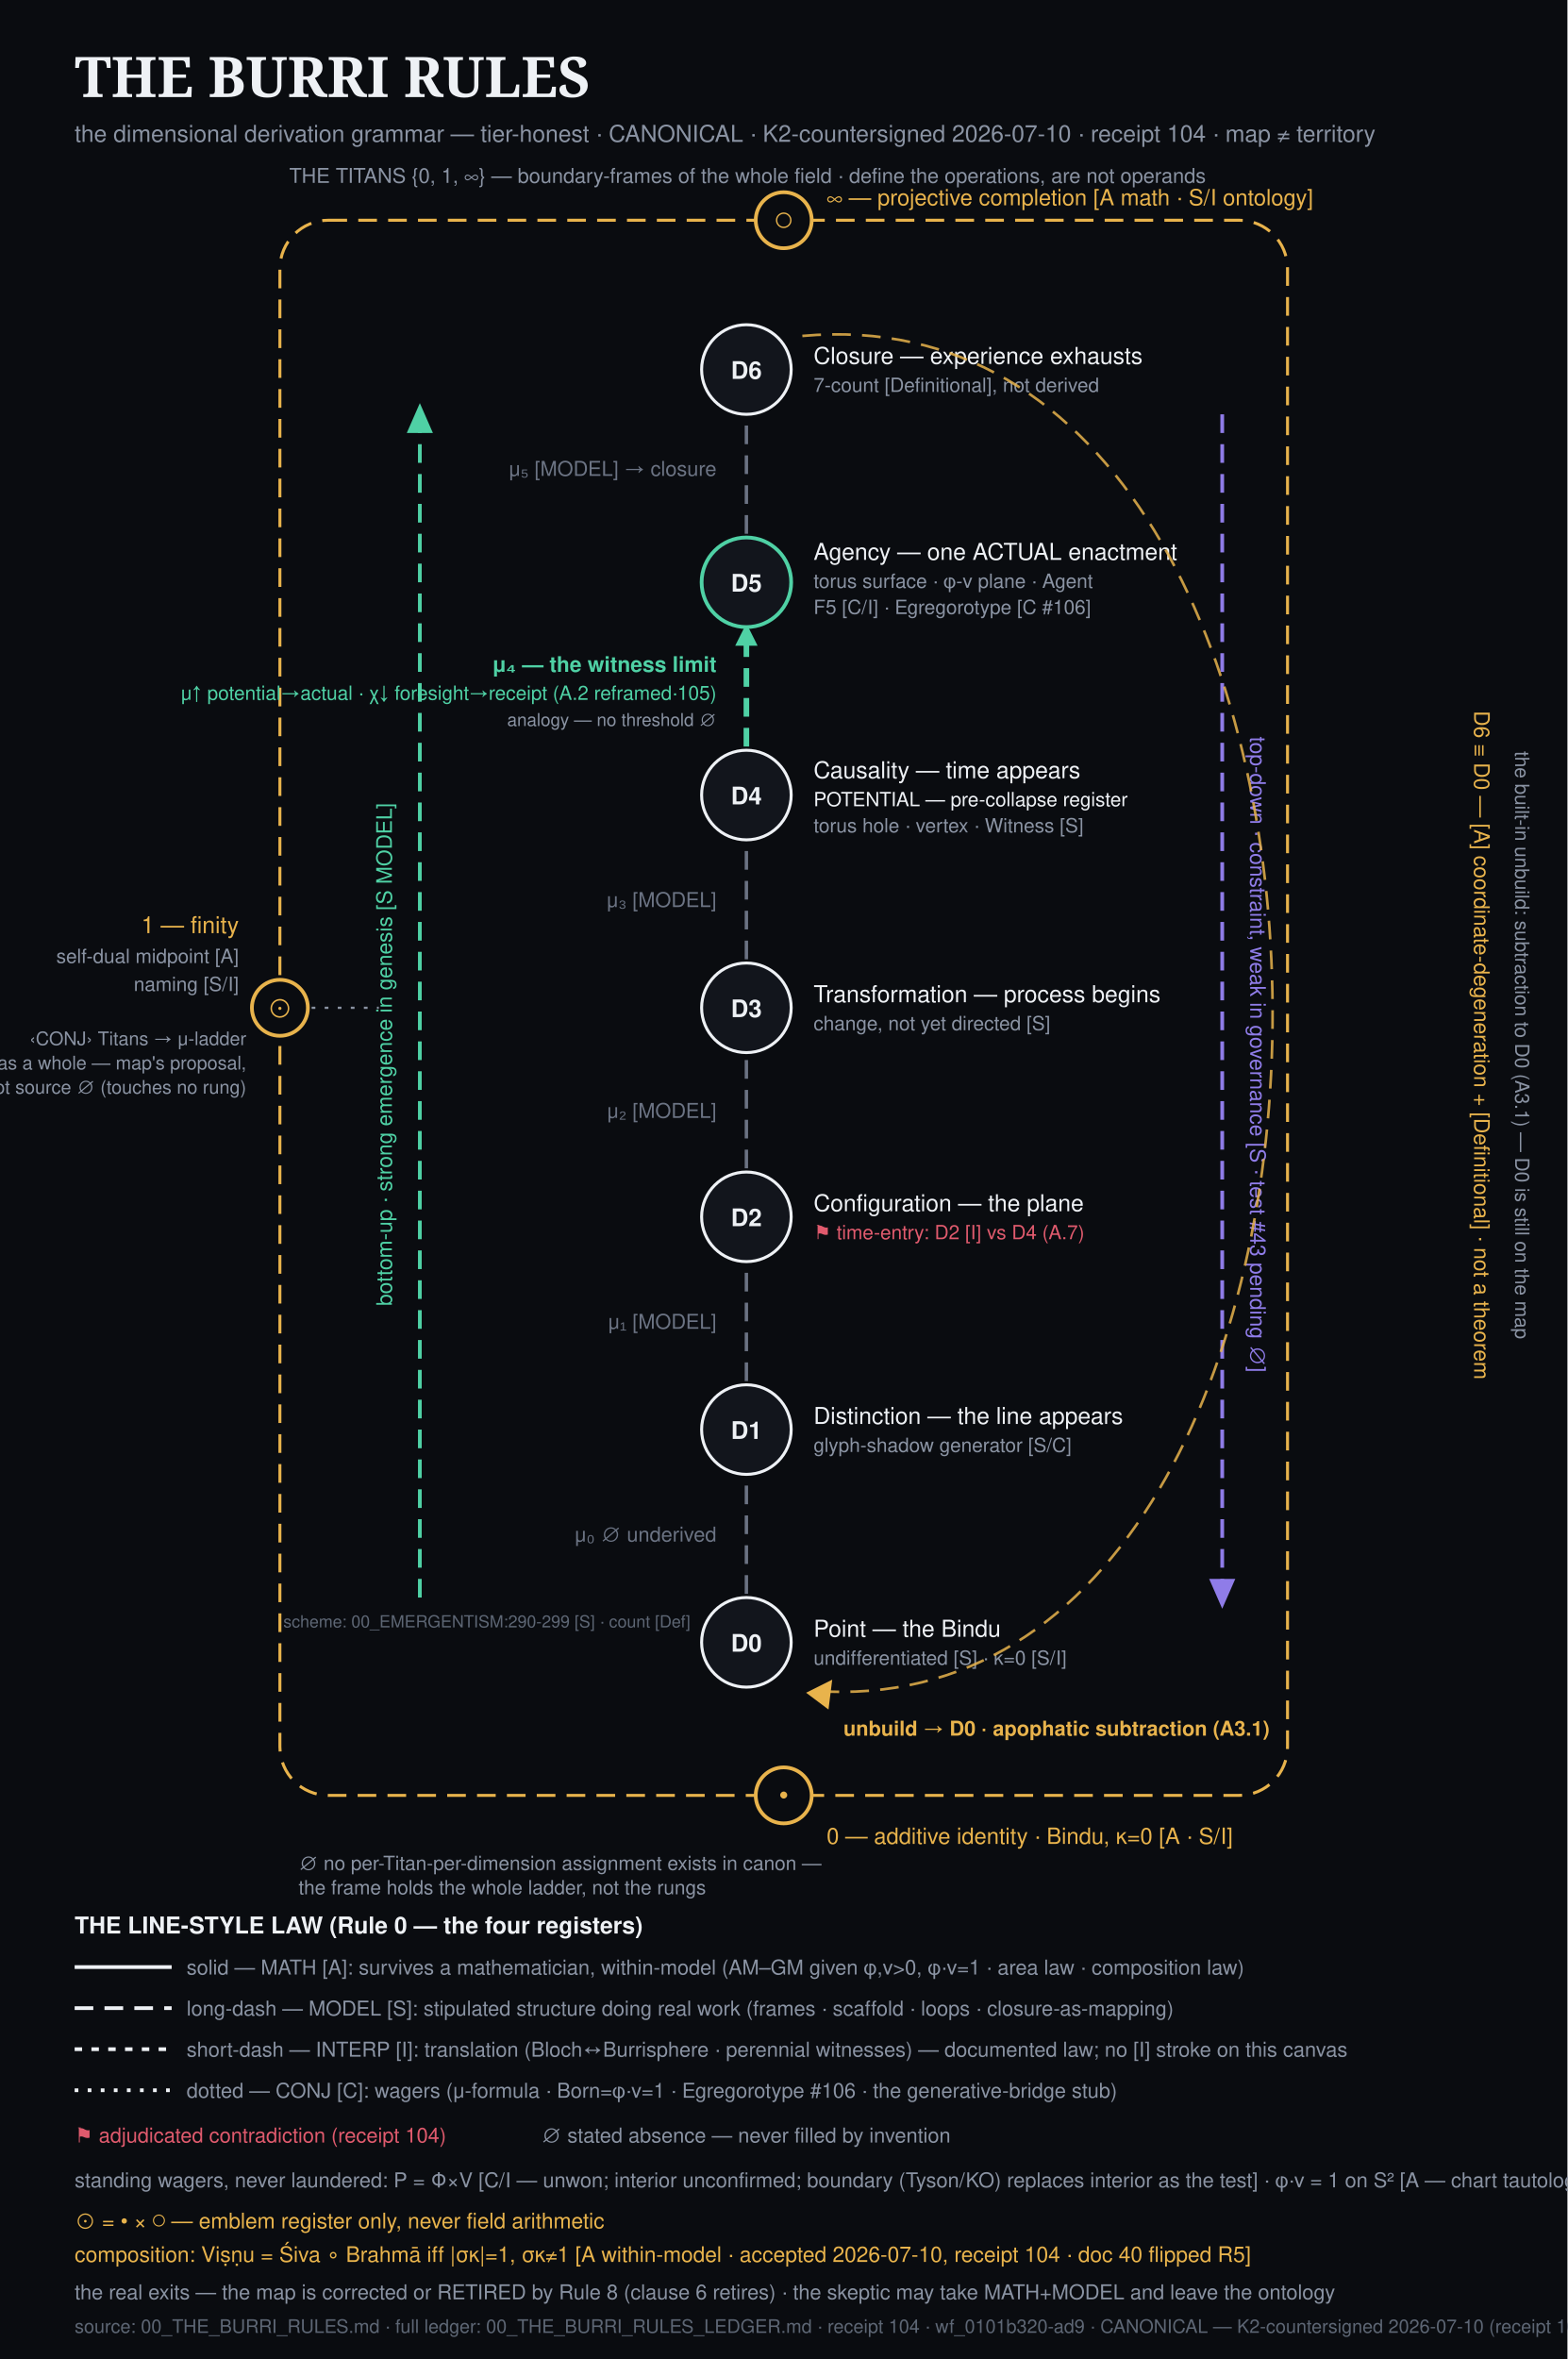
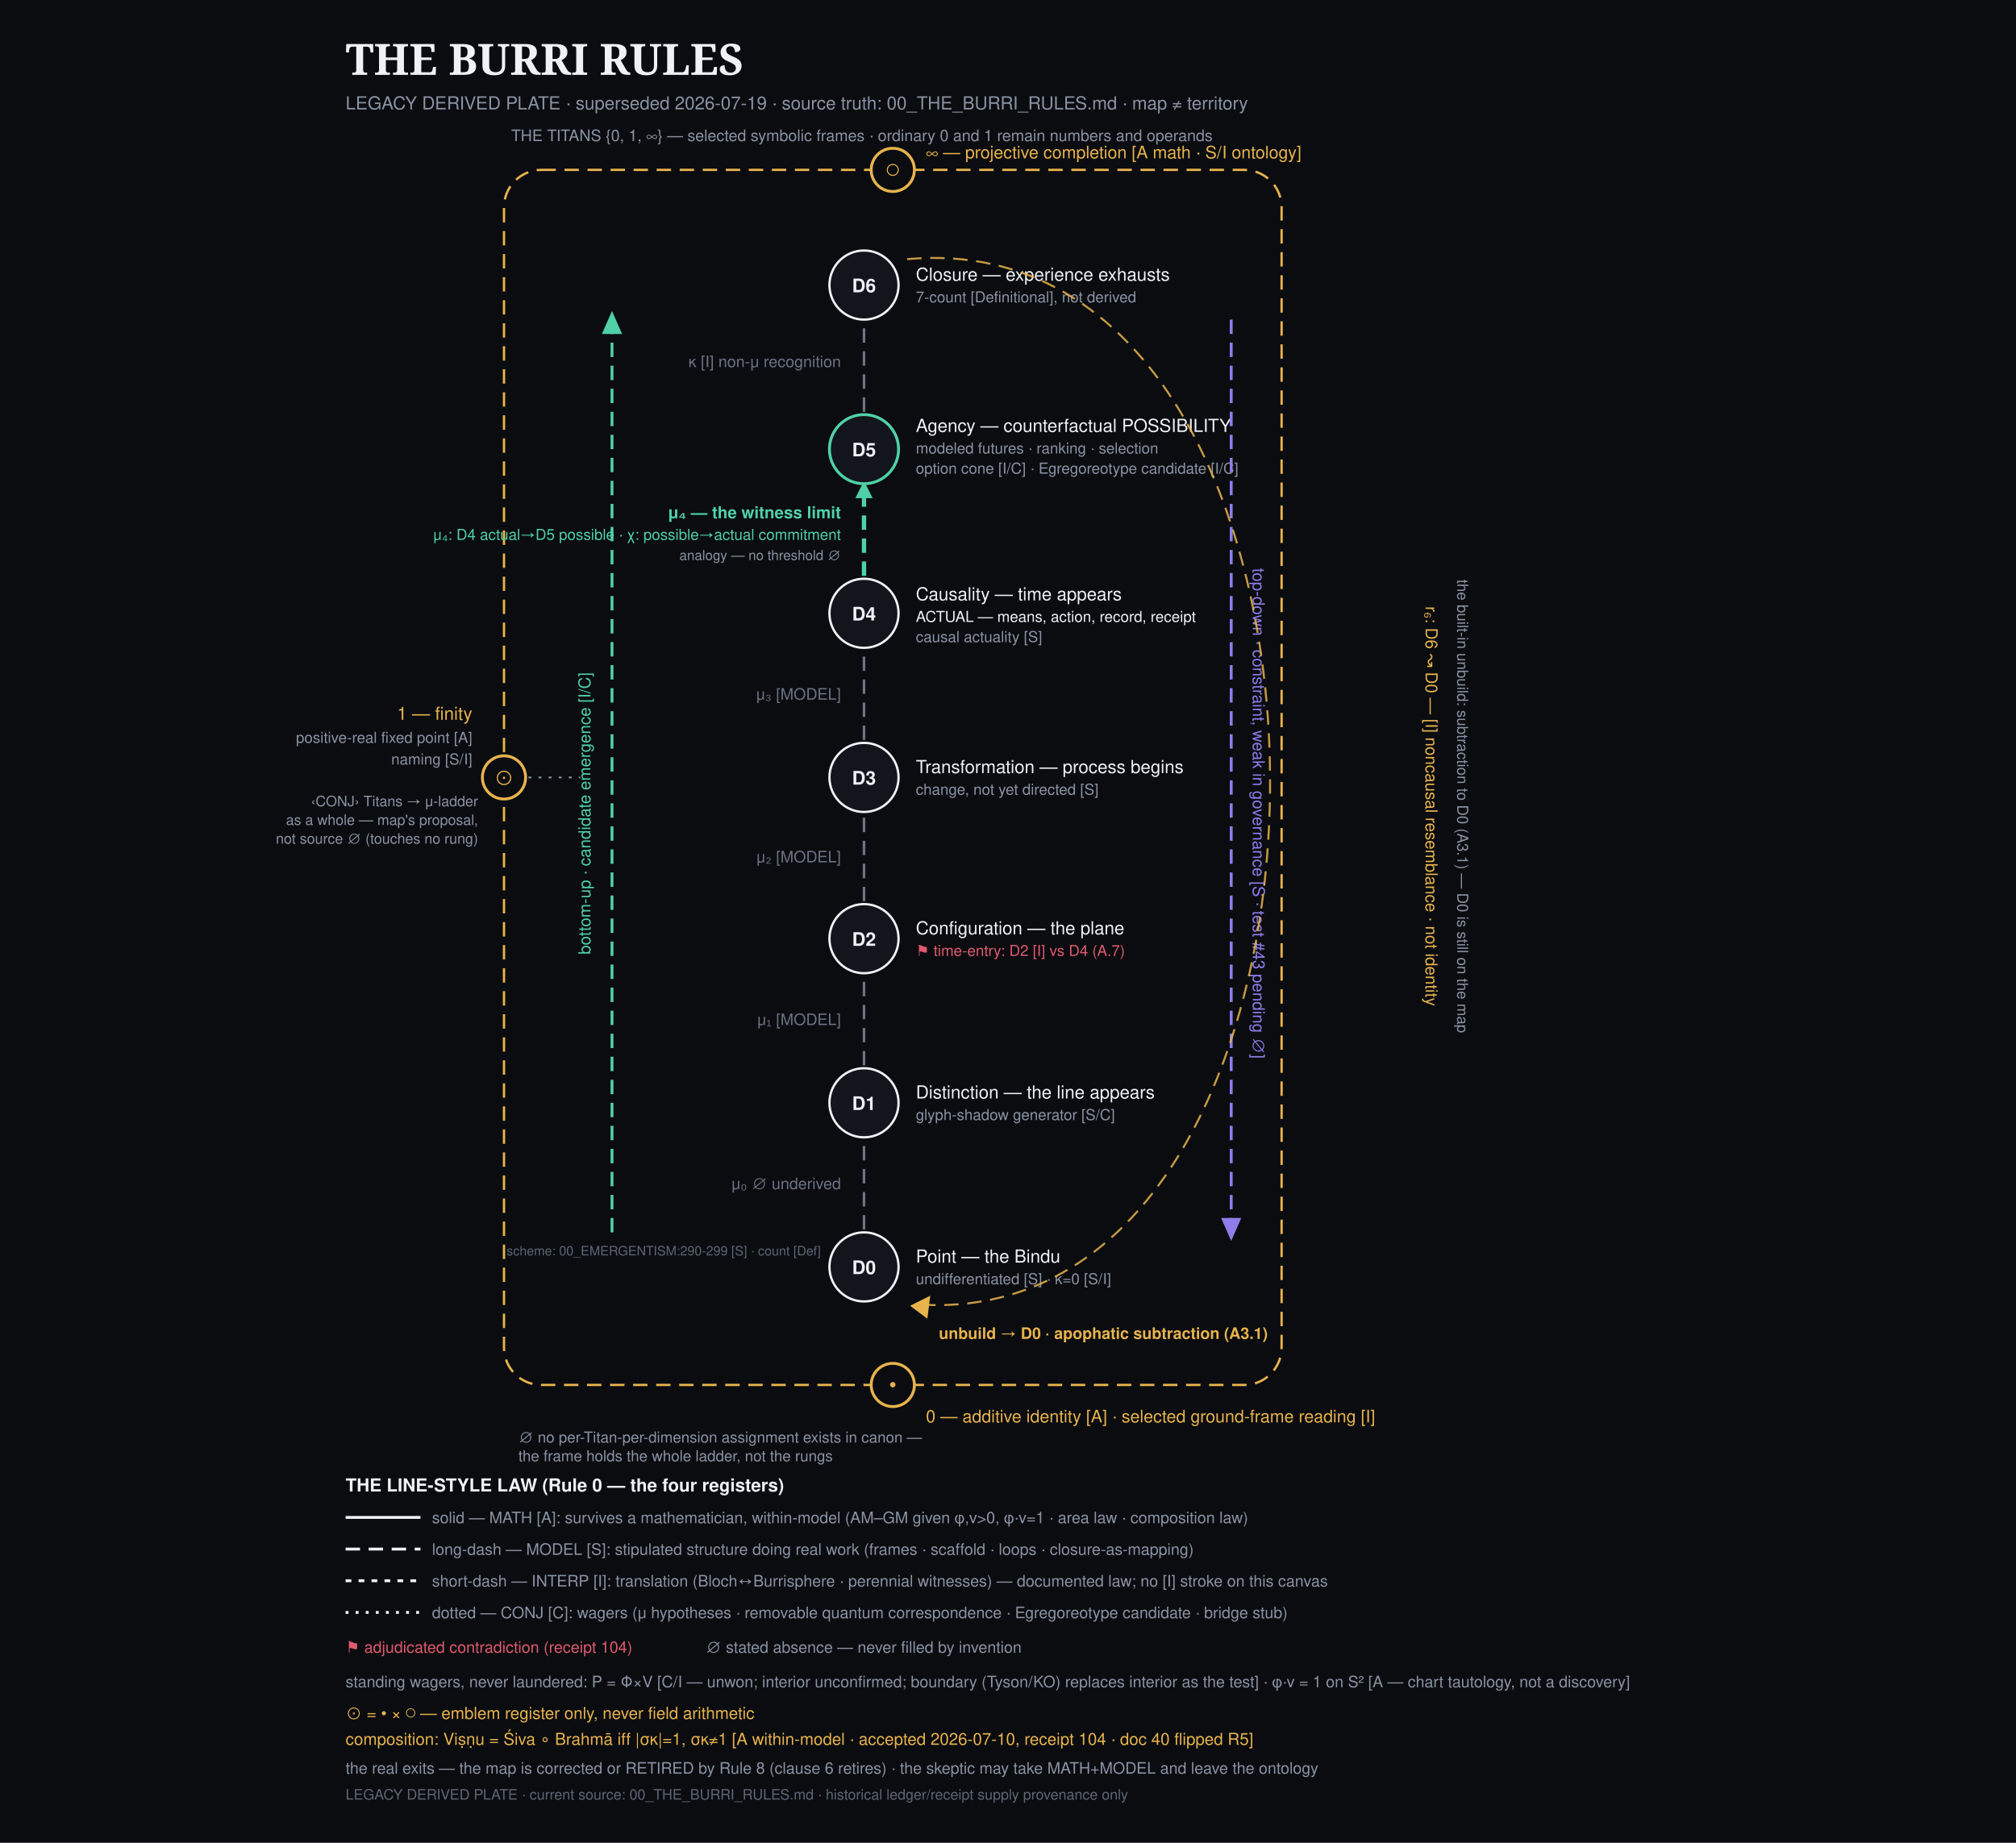
- <svg xmlns="http://www.w3.org/2000/svg" viewBox="0 0 840 1264" font-family="Helvetica, Arial, sans-serif">
-   <rect width="840" height="1264" fill="#0a0c10" />
-   <text x="40" y="52" fill="#eef1f5" font-size="30" font-weight="bold" font-family="Georgia, serif">THE BURRI RULES</text>
-   <text x="40" y="76" fill="#8a93a3" font-size="12.5">the dimensional derivation grammar — tier-honest · CANONICAL · K2-countersigned 2026-07-10 · receipt 104 · map ≠ territory</text>
-   <text x="155" y="98" fill="#8a93a3" font-size="11">THE TITANS {0, 1, ∞} — boundary-frames of the whole field · define the operations, are not operands</text>
-   <rect x="150" y="118" width="540" height="844" rx="26" fill="none" stroke="#e8b34c" stroke-width="1.6" stroke-dasharray="10 6" />
-   <circle cx="420" cy="118" r="15" fill="#0a0c10" stroke="#e8b34c" stroke-width="2" />
-   <text x="420" y="123.5" fill="#e8b34c" font-size="15" text-anchor="middle">○</text>
-   <text x="443" y="110" fill="#e8b34c" font-size="12">∞ — projective completion [A math · S/I ontology]</text>
-   <circle cx="420" cy="962" r="15" fill="#0a0c10" stroke="#e8b34c" stroke-width="2" />
-   <text x="420" y="967" fill="#e8b34c" font-size="15" text-anchor="middle">•</text>
-   <text x="443" y="988" fill="#e8b34c" font-size="12">0 — additive identity · Bindu, κ=0 [A · S/I]</text>
-   <circle cx="150" cy="540" r="15" fill="#0a0c10" stroke="#e8b34c" stroke-width="2" />
-   <text x="150" y="545" fill="#e8b34c" font-size="14" text-anchor="middle">⊙</text>
-   <text x="128" y="500" fill="#e8b34c" font-size="12.5" text-anchor="end">1 — finity</text>
-   <text x="128" y="516" fill="#8a93a3" font-size="10.5" text-anchor="end">self-dual midpoint [A]</text>
-   <text x="128" y="531" fill="#8a93a3" font-size="10.5" text-anchor="end">naming [S/I]</text>
-   <text x="160" y="1002" fill="#8a93a3" font-size="10.5">∅ no per-Titan-per-dimension assignment exists in canon —</text>
-   <text x="160" y="1015" fill="#8a93a3" font-size="10.5">the frame holds the whole ladder, not the rungs</text>
-   <line x1="167" y1="540" x2="203" y2="540" stroke="#8a93a3" stroke-width="1.2" stroke-dasharray="2 5" />
-   <text x="132" y="560" fill="#8a93a3" font-size="10" text-anchor="end">‹CONJ› Titans → μ-ladder</text>
-   <text x="132" y="573" fill="#8a93a3" font-size="10" text-anchor="end">as a whole — map's proposal,</text>
-   <text x="132" y="586" fill="#8a93a3" font-size="10" text-anchor="end">not source ∅ (touches no rung)</text>
-   <g stroke="#6b7383" stroke-width="1.8" stroke-dasharray="10 6" fill="none">
-     <path d="M400 854 L400 792" />
-     <path d="M400 740 L400 678" />
-     <path d="M400 626 L400 566" />
-     <path d="M400 514 L400 452" />
-     <path d="M400 286 L400 224" />
-   </g>
-   <path d="M400 400 L400 340" stroke="#4fd1a5" stroke-width="3" stroke-dasharray="10 6" fill="none" />
-   <path d="M394 346 L400 334 L406 346 Z" fill="#4fd1a5" />
-   <g fill="#6b7383" font-size="11" text-anchor="end">
-     <text x="384" y="826">μ₀ ∅ underived</text>
-     <text x="384" y="712">μ₁ [MODEL]</text>
-     <text x="384" y="599">μ₂ [MODEL]</text>
-     <text x="384" y="486">μ₃ [MODEL]</text>
-     <text x="384" y="255">μ₅ [MODEL] → closure</text>
-   </g>
-   <text x="384" y="360" fill="#4fd1a5" font-size="11.5" text-anchor="end" font-weight="bold">μ₄ — the witness limit</text>
-   <text x="384" y="375" fill="#4fd1a5" font-size="10.5" text-anchor="end">μ↑ potential→actual · χ↓ foresight→receipt (A.2 reframed·105)</text>
-   <text x="384" y="389" fill="#8a93a3" font-size="9.5" text-anchor="end">analogy — no threshold ∅</text>
-   <text x="370" y="872" fill="#5d6674" font-size="9" text-anchor="end">scheme: 00_EMERGENTISM:290-299 [S] · count [Def]</text>
-   <g>
-     <circle cx="400" cy="880" r="24" fill="#12151c" stroke="#eef1f5" stroke-width="1.6" />
-     <text x="400" y="885" fill="#eef1f5" font-size="13" text-anchor="middle" font-weight="bold">D0</text>
-     <text x="436" y="877" fill="#eef1f5" font-size="12.5">Point — the Bindu</text>
-     <text x="436" y="892" fill="#8a93a3" font-size="10.5">undifferentiated [S] · κ=0 [S/I]</text>
-     <circle cx="400" cy="766" r="24" fill="#12151c" stroke="#eef1f5" stroke-width="1.6" />
-     <text x="400" y="771" fill="#eef1f5" font-size="13" text-anchor="middle" font-weight="bold">D1</text>
-     <text x="436" y="763" fill="#eef1f5" font-size="12.5">Distinction — the line appears</text>
-     <text x="436" y="778" fill="#8a93a3" font-size="10.5">glyph-shadow generator [S/C]</text>
-     <circle cx="400" cy="652" r="24" fill="#12151c" stroke="#eef1f5" stroke-width="1.6" />
-     <text x="400" y="657" fill="#eef1f5" font-size="13" text-anchor="middle" font-weight="bold">D2</text>
-     <text x="436" y="649" fill="#eef1f5" font-size="12.5">Configuration — the plane</text>
-     <text x="436" y="664" fill="#e05a6d" font-size="10.5">⚑ time-entry: D2 [I] vs D4 (A.7)</text>
-     <circle cx="400" cy="540" r="24" fill="#12151c" stroke="#eef1f5" stroke-width="1.6" />
-     <text x="400" y="545" fill="#eef1f5" font-size="13" text-anchor="middle" font-weight="bold">D3</text>
-     <text x="436" y="537" fill="#eef1f5" font-size="12.5">Transformation — process begins</text>
-     <text x="436" y="552" fill="#8a93a3" font-size="10.5">change, not yet directed [S]</text>
-     <circle cx="400" cy="426" r="24" fill="#12151c" stroke="#eef1f5" stroke-width="1.6" />
-     <text x="400" y="431" fill="#eef1f5" font-size="13" text-anchor="middle" font-weight="bold">D4</text>
-     <text x="436" y="417" fill="#eef1f5" font-size="12.5">Causality — time appears</text>
-     <text x="436" y="432" fill="#eef1f5" font-size="10.5">POTENTIAL — pre-collapse register</text>
-     <text x="436" y="446" fill="#8a93a3" font-size="10.5">torus hole · vertex · Witness [S]</text>
-     <circle cx="400" cy="312" r="24" fill="#12151c" stroke="#4fd1a5" stroke-width="2" />
-     <text x="400" y="317" fill="#eef1f5" font-size="13" text-anchor="middle" font-weight="bold">D5</text>
-     <text x="436" y="300" fill="#eef1f5" font-size="12.5">Agency — one ACTUAL enactment</text>
-     <text x="436" y="315" fill="#8a93a3" font-size="10.5">torus surface · φ-ν plane · Agent</text>
-     <text x="436" y="329" fill="#8a93a3" font-size="10.5">F5 [C/I] · Egregorotype [C #106]</text>
-     <circle cx="400" cy="198" r="24" fill="#12151c" stroke="#eef1f5" stroke-width="1.6" />
-     <text x="400" y="203" fill="#eef1f5" font-size="13" text-anchor="middle" font-weight="bold">D6</text>
-     <text x="436" y="195" fill="#eef1f5" font-size="12.5">Closure — experience exhausts</text>
-     <text x="436" y="210" fill="#8a93a3" font-size="10.5">7-count [Definitional], not derived</text>
-   </g>
-   <path d="M225 856 L225 222" stroke="#4fd1a5" stroke-width="2" stroke-dasharray="10 6" fill="none" />
-   <path d="M218 232 L225 216 L232 232 Z" fill="#4fd1a5" />
-   <text x="210" y="565" fill="#4fd1a5" font-size="11.5" transform="rotate(-90 210 565)" text-anchor="middle">bottom-up · strong emergence in genesis  [S MODEL]</text>
-   <path d="M655 222 L655 856" stroke="#8f7ce8" stroke-width="2" stroke-dasharray="10 6" fill="none" />
-   <path d="M648 846 L655 862 L662 846 Z" fill="#8f7ce8" />
-   <text x="670" y="565" fill="#8f7ce8" font-size="11.5" transform="rotate(90 670 565)" text-anchor="middle">top-down · constraint, weak in governance  [S · test #43 pending ∅]</text>
-   <path d="M430 180 C 765 150, 765 930, 436 906" stroke="#e8b34c" stroke-width="1.4" fill="none" stroke-dasharray="10 6" opacity="0.85" />
-   <path d="M446 900 L432 907 L444 916 Z" fill="#e8b34c" />
-   <text x="452" y="930" fill="#e8b34c" font-size="11" font-weight="bold">unbuild → D0 · apophatic subtraction (A3.1)</text>
-   <text x="790" y="560" fill="#e8b34c" font-size="11.5" transform="rotate(90 790 560)" text-anchor="middle">D6 ≡ D0 — [A] coordinate-degeneration + [Definitional] · not a theorem</text>
-   <text x="812" y="560" fill="#8a93a3" font-size="10.5" transform="rotate(90 812 560)" text-anchor="middle">the built-in unbuild: subtraction to D0 (A3.1) — D0 is still on the map</text>
-   <g transform="translate(40,1036)">
-     <text x="0" y="0" fill="#eef1f5" font-size="12.5" font-weight="bold">THE LINE-STYLE LAW (Rule 0 — the four registers)</text>
-     <line x1="0" y1="18" x2="52" y2="18" stroke="#eef1f5" stroke-width="2" />
-     <text x="60" y="22" fill="#8a93a3" font-size="11">solid — MATH [A]: survives a mathematician, within-model (AM–GM given φ,ν&gt;0, φ·ν=1 · area law · composition law)</text>
-     <line x1="0" y1="40" x2="52" y2="40" stroke="#eef1f5" stroke-width="2" stroke-dasharray="10 6" />
-     <text x="60" y="44" fill="#8a93a3" font-size="11">long-dash — MODEL [S]: stipulated structure doing real work (frames · scaffold · loops · closure-as-mapping)</text>
-     <line x1="0" y1="62" x2="52" y2="62" stroke="#eef1f5" stroke-width="2" stroke-dasharray="4 5" />
-     <text x="60" y="66" fill="#8a93a3" font-size="11">short-dash — INTERP [I]: translation (Bloch↔Burrisphere · perennial witnesses) — documented law; no [I] stroke on this canvas</text>
-     <line x1="0" y1="84" x2="52" y2="84" stroke="#eef1f5" stroke-width="2" stroke-dasharray="2 5" />
-     <text x="60" y="88" fill="#8a93a3" font-size="11">dotted — CONJ [C]: wagers (μ-formula · Born=φ·ν=1 · Egregorotype #106 · the generative-bridge stub)</text>
-     <text x="0" y="112" fill="#e05a6d" font-size="11">⚑ adjudicated contradiction (receipt 104)</text>
-     <text x="250" y="112" fill="#8a93a3" font-size="11">∅ stated absence — never filled by invention</text>
-     <text x="0" y="136" fill="#8a93a3" font-size="11">standing wagers, never laundered:  P = Φ×V  [C/I — unwon; interior unconfirmed; boundary (Tyson/KO) replaces interior as the test]   ·   φ·ν = 1 on S²  [A — chart tautology, not a discovery]</text>
-     <text x="0" y="158" fill="#e8b34c" font-size="11.5">⊙ = • × ○ — emblem register only, never field arithmetic</text>
-     <text x="0" y="176" fill="#e8b34c" font-size="11.5">composition: Viṣṇu = Śiva ∘ Brahmā  iff |σκ|=1, σκ≠1  [A within-model · accepted 2026-07-10, receipt 104 · doc 40 flipped R5]</text>
-     <text x="0" y="196" fill="#8a93a3" font-size="11">the real exits — the map is corrected or RETIRED by Rule 8 (clause 6 retires) · the skeptic may take MATH+MODEL and leave the ontology</text>
-     <text x="0" y="214" fill="#5d6674" font-size="10">source: 00_THE_BURRI_RULES.md · full ledger: 00_THE_BURRI_RULES_LEDGER.md · receipt 104 · wf_0101b320-ad9 · CANONICAL — K2-countersigned 2026-07-10 (receipt 104)</text>
+ <svg xmlns="http://www.w3.org/2000/svg" viewBox="0 0 1400 1280" font-family="Helvetica, Arial, sans-serif">
+   <rect width="1400" height="1280" fill="#0a0c10" />
+   <g transform="translate(200,0)">
+     <text x="40" y="52" fill="#eef1f5" font-size="30" font-weight="bold" font-family="Georgia, serif">THE BURRI RULES</text>
+     <text x="40" y="76" fill="#8a93a3" font-size="12.5">LEGACY DERIVED PLATE · superseded 2026-07-19 · source truth: 00_THE_BURRI_RULES.md · map ≠ territory</text>
+     <text x="155" y="98" fill="#8a93a3" font-size="11">THE TITANS {0, 1, ∞} — selected symbolic frames · ordinary 0 and 1 remain numbers and operands</text>
+     <rect x="150" y="118" width="540" height="844" rx="26" fill="none" stroke="#e8b34c" stroke-width="1.6" stroke-dasharray="10 6" />
+     <circle cx="420" cy="118" r="15" fill="#0a0c10" stroke="#e8b34c" stroke-width="2" />
+     <text x="420" y="123.5" fill="#e8b34c" font-size="15" text-anchor="middle">○</text>
+     <text x="443" y="110" fill="#e8b34c" font-size="12">∞ — projective completion [A math · S/I ontology]</text>
+     <circle cx="420" cy="962" r="15" fill="#0a0c10" stroke="#e8b34c" stroke-width="2" />
+     <text x="420" y="967" fill="#e8b34c" font-size="15" text-anchor="middle">•</text>
+     <text x="443" y="988" fill="#e8b34c" font-size="12">0 — additive identity [A] · selected ground-frame reading [I]</text>
+     <circle cx="150" cy="540" r="15" fill="#0a0c10" stroke="#e8b34c" stroke-width="2" />
+     <text x="150" y="545" fill="#e8b34c" font-size="14" text-anchor="middle">⊙</text>
+     <text x="128" y="500" fill="#e8b34c" font-size="12.5" text-anchor="end">1 — finity</text>
+     <text x="128" y="516" fill="#8a93a3" font-size="10.5" text-anchor="end">positive-real fixed point [A]</text>
+     <text x="128" y="531" fill="#8a93a3" font-size="10.5" text-anchor="end">naming [S/I]</text>
+     <text x="160" y="1002" fill="#8a93a3" font-size="10.5">∅ no per-Titan-per-dimension assignment exists in canon —</text>
+     <text x="160" y="1015" fill="#8a93a3" font-size="10.5">the frame holds the whole ladder, not the rungs</text>
+     <line x1="167" y1="540" x2="203" y2="540" stroke="#8a93a3" stroke-width="1.2" stroke-dasharray="2 5" />
+     <text x="132" y="560" fill="#8a93a3" font-size="10" text-anchor="end">‹CONJ› Titans → μ-ladder</text>
+     <text x="132" y="573" fill="#8a93a3" font-size="10" text-anchor="end">as a whole — map's proposal,</text>
+     <text x="132" y="586" fill="#8a93a3" font-size="10" text-anchor="end">not source ∅ (touches no rung)</text>
+     <g stroke="#6b7383" stroke-width="1.8" stroke-dasharray="10 6" fill="none">
+       <path d="M400 854 L400 792" />
+       <path d="M400 740 L400 678" />
+       <path d="M400 626 L400 566" />
+       <path d="M400 514 L400 452" />
+       <path d="M400 286 L400 224" />
+     </g>
+     <path d="M400 400 L400 340" stroke="#4fd1a5" stroke-width="3" stroke-dasharray="10 6" fill="none" />
+     <path d="M394 346 L400 334 L406 346 Z" fill="#4fd1a5" />
+     <g fill="#6b7383" font-size="11" text-anchor="end">
+       <text x="384" y="826">μ₀ ∅ underived</text>
+       <text x="384" y="712">μ₁ [MODEL]</text>
+       <text x="384" y="599">μ₂ [MODEL]</text>
+       <text x="384" y="486">μ₃ [MODEL]</text>
+       <text x="384" y="255">κ [I] non-μ recognition</text>
+     </g>
+     <text x="384" y="360" fill="#4fd1a5" font-size="11.5" text-anchor="end" font-weight="bold">μ₄ — the witness limit</text>
+     <text x="384" y="375" fill="#4fd1a5" font-size="10.5" text-anchor="end">μ₄: D4 actual→D5 possible · χ: possible→actual commitment</text>
+     <text x="384" y="389" fill="#8a93a3" font-size="9.5" text-anchor="end">analogy — no threshold ∅</text>
+     <text x="370" y="872" fill="#5d6674" font-size="9" text-anchor="end">scheme: 00_EMERGENTISM:290-299 [S] · count [Def]</text>
+     <g>
+       <circle cx="400" cy="880" r="24" fill="#12151c" stroke="#eef1f5" stroke-width="1.6" />
+       <text x="400" y="885" fill="#eef1f5" font-size="13" text-anchor="middle" font-weight="bold">D0</text>
+       <text x="436" y="877" fill="#eef1f5" font-size="12.5">Point — the Bindu</text>
+       <text x="436" y="892" fill="#8a93a3" font-size="10.5">undifferentiated [S] · κ=0 [S/I]</text>
+       <circle cx="400" cy="766" r="24" fill="#12151c" stroke="#eef1f5" stroke-width="1.6" />
+       <text x="400" y="771" fill="#eef1f5" font-size="13" text-anchor="middle" font-weight="bold">D1</text>
+       <text x="436" y="763" fill="#eef1f5" font-size="12.5">Distinction — the line appears</text>
+       <text x="436" y="778" fill="#8a93a3" font-size="10.5">glyph-shadow generator [S/C]</text>
+       <circle cx="400" cy="652" r="24" fill="#12151c" stroke="#eef1f5" stroke-width="1.6" />
+       <text x="400" y="657" fill="#eef1f5" font-size="13" text-anchor="middle" font-weight="bold">D2</text>
+       <text x="436" y="649" fill="#eef1f5" font-size="12.5">Configuration — the plane</text>
+       <text x="436" y="664" fill="#e05a6d" font-size="10.5">⚑ time-entry: D2 [I] vs D4 (A.7)</text>
+       <circle cx="400" cy="540" r="24" fill="#12151c" stroke="#eef1f5" stroke-width="1.6" />
+       <text x="400" y="545" fill="#eef1f5" font-size="13" text-anchor="middle" font-weight="bold">D3</text>
+       <text x="436" y="537" fill="#eef1f5" font-size="12.5">Transformation — process begins</text>
+       <text x="436" y="552" fill="#8a93a3" font-size="10.5">change, not yet directed [S]</text>
+       <circle cx="400" cy="426" r="24" fill="#12151c" stroke="#eef1f5" stroke-width="1.6" />
+       <text x="400" y="431" fill="#eef1f5" font-size="13" text-anchor="middle" font-weight="bold">D4</text>
+       <text x="436" y="417" fill="#eef1f5" font-size="12.5">Causality — time appears</text>
+       <text x="436" y="432" fill="#eef1f5" font-size="10.5">ACTUAL — means, action, record, receipt</text>
+       <text x="436" y="446" fill="#8a93a3" font-size="10.5">causal actuality [S]</text>
+       <circle cx="400" cy="312" r="24" fill="#12151c" stroke="#4fd1a5" stroke-width="2" />
+       <text x="400" y="317" fill="#eef1f5" font-size="13" text-anchor="middle" font-weight="bold">D5</text>
+       <text x="436" y="300" fill="#eef1f5" font-size="12.5">Agency — counterfactual POSSIBILITY</text>
+       <text x="436" y="315" fill="#8a93a3" font-size="10.5">modeled futures · ranking · selection</text>
+       <text x="436" y="329" fill="#8a93a3" font-size="10.5">option cone [I/C] · Egregoreotype candidate [I/C]</text>
+       <circle cx="400" cy="198" r="24" fill="#12151c" stroke="#eef1f5" stroke-width="1.6" />
+       <text x="400" y="203" fill="#eef1f5" font-size="13" text-anchor="middle" font-weight="bold">D6</text>
+       <text x="436" y="195" fill="#eef1f5" font-size="12.5">Closure — experience exhausts</text>
+       <text x="436" y="210" fill="#8a93a3" font-size="10.5">7-count [Definitional], not derived</text>
+     </g>
+     <path d="M225 856 L225 222" stroke="#4fd1a5" stroke-width="2" stroke-dasharray="10 6" fill="none" />
+     <path d="M218 232 L225 216 L232 232 Z" fill="#4fd1a5" />
+     <text x="210" y="565" fill="#4fd1a5" font-size="11.5" transform="rotate(-90 210 565)" text-anchor="middle">bottom-up · candidate emergence [I/C]</text>
+     <path d="M655 222 L655 856" stroke="#8f7ce8" stroke-width="2" stroke-dasharray="10 6" fill="none" />
+     <path d="M648 846 L655 862 L662 846 Z" fill="#8f7ce8" />
+     <text x="670" y="565" fill="#8f7ce8" font-size="11.5" transform="rotate(90 670 565)" text-anchor="middle">top-down · constraint, weak in governance  [S · test #43 pending ∅]</text>
+     <path d="M430 180 C 765 150, 765 930, 436 906" stroke="#e8b34c" stroke-width="1.4" fill="none" stroke-dasharray="10 6" opacity="0.85" />
+     <path d="M446 900 L432 907 L444 916 Z" fill="#e8b34c" />
+     <text x="452" y="930" fill="#e8b34c" font-size="11" font-weight="bold">unbuild → D0 · apophatic subtraction (A3.1)</text>
+     <text x="790" y="560" fill="#e8b34c" font-size="11.5" transform="rotate(90 790 560)" text-anchor="middle">r₆: D6 ↝ D0 — [I] noncausal resemblance · not identity</text>
+     <text x="812" y="560" fill="#8a93a3" font-size="10.5" transform="rotate(90 812 560)" text-anchor="middle">the built-in unbuild: subtraction to D0 (A3.1) — D0 is still on the map</text>
+     <g transform="translate(40,1036)">
+       <text x="0" y="0" fill="#eef1f5" font-size="12.5" font-weight="bold">THE LINE-STYLE LAW (Rule 0 — the four registers)</text>
+       <line x1="0" y1="18" x2="52" y2="18" stroke="#eef1f5" stroke-width="2" />
+       <text x="60" y="22" fill="#8a93a3" font-size="11">solid — MATH [A]: survives a mathematician, within-model (AM–GM given φ,ν&gt;0, φ·ν=1 · area law · composition law)</text>
+       <line x1="0" y1="40" x2="52" y2="40" stroke="#eef1f5" stroke-width="2" stroke-dasharray="10 6" />
+       <text x="60" y="44" fill="#8a93a3" font-size="11">long-dash — MODEL [S]: stipulated structure doing real work (frames · scaffold · loops · closure-as-mapping)</text>
+       <line x1="0" y1="62" x2="52" y2="62" stroke="#eef1f5" stroke-width="2" stroke-dasharray="4 5" />
+       <text x="60" y="66" fill="#8a93a3" font-size="11">short-dash — INTERP [I]: translation (Bloch↔Burrisphere · perennial witnesses) — documented law; no [I] stroke on this canvas</text>
+       <line x1="0" y1="84" x2="52" y2="84" stroke="#eef1f5" stroke-width="2" stroke-dasharray="2 5" />
+       <text x="60" y="88" fill="#8a93a3" font-size="11">dotted — CONJ [C]: wagers (μ hypotheses · removable quantum correspondence · Egregoreotype candidate · bridge stub)</text>
+       <text x="0" y="112" fill="#e05a6d" font-size="11">⚑ adjudicated contradiction (receipt 104)</text>
+       <text x="250" y="112" fill="#8a93a3" font-size="11">∅ stated absence — never filled by invention</text>
+       <text x="0" y="136" fill="#8a93a3" font-size="11">standing wagers, never laundered:  P = Φ×V  [C/I — unwon; interior unconfirmed; boundary (Tyson/KO) replaces interior as the test]   ·   φ·ν = 1 on S²  [A — chart tautology, not a discovery]</text>
+       <text x="0" y="158" fill="#e8b34c" font-size="11.5">⊙ = • × ○ — emblem register only, never field arithmetic</text>
+       <text x="0" y="176" fill="#e8b34c" font-size="11.5">composition: Viṣṇu = Śiva ∘ Brahmā  iff |σκ|=1, σκ≠1  [A within-model · accepted 2026-07-10, receipt 104 · doc 40 flipped R5]</text>
+       <text x="0" y="196" fill="#8a93a3" font-size="11">the real exits — the map is corrected or RETIRED by Rule 8 (clause 6 retires) · the skeptic may take MATH+MODEL and leave the ontology</text>
+       <text x="0" y="214" fill="#5d6674" font-size="10">LEGACY DERIVED PLATE · current source: 00_THE_BURRI_RULES.md · historical ledger/receipt supply provenance only</text>
+     </g>
  </g>
</svg>
